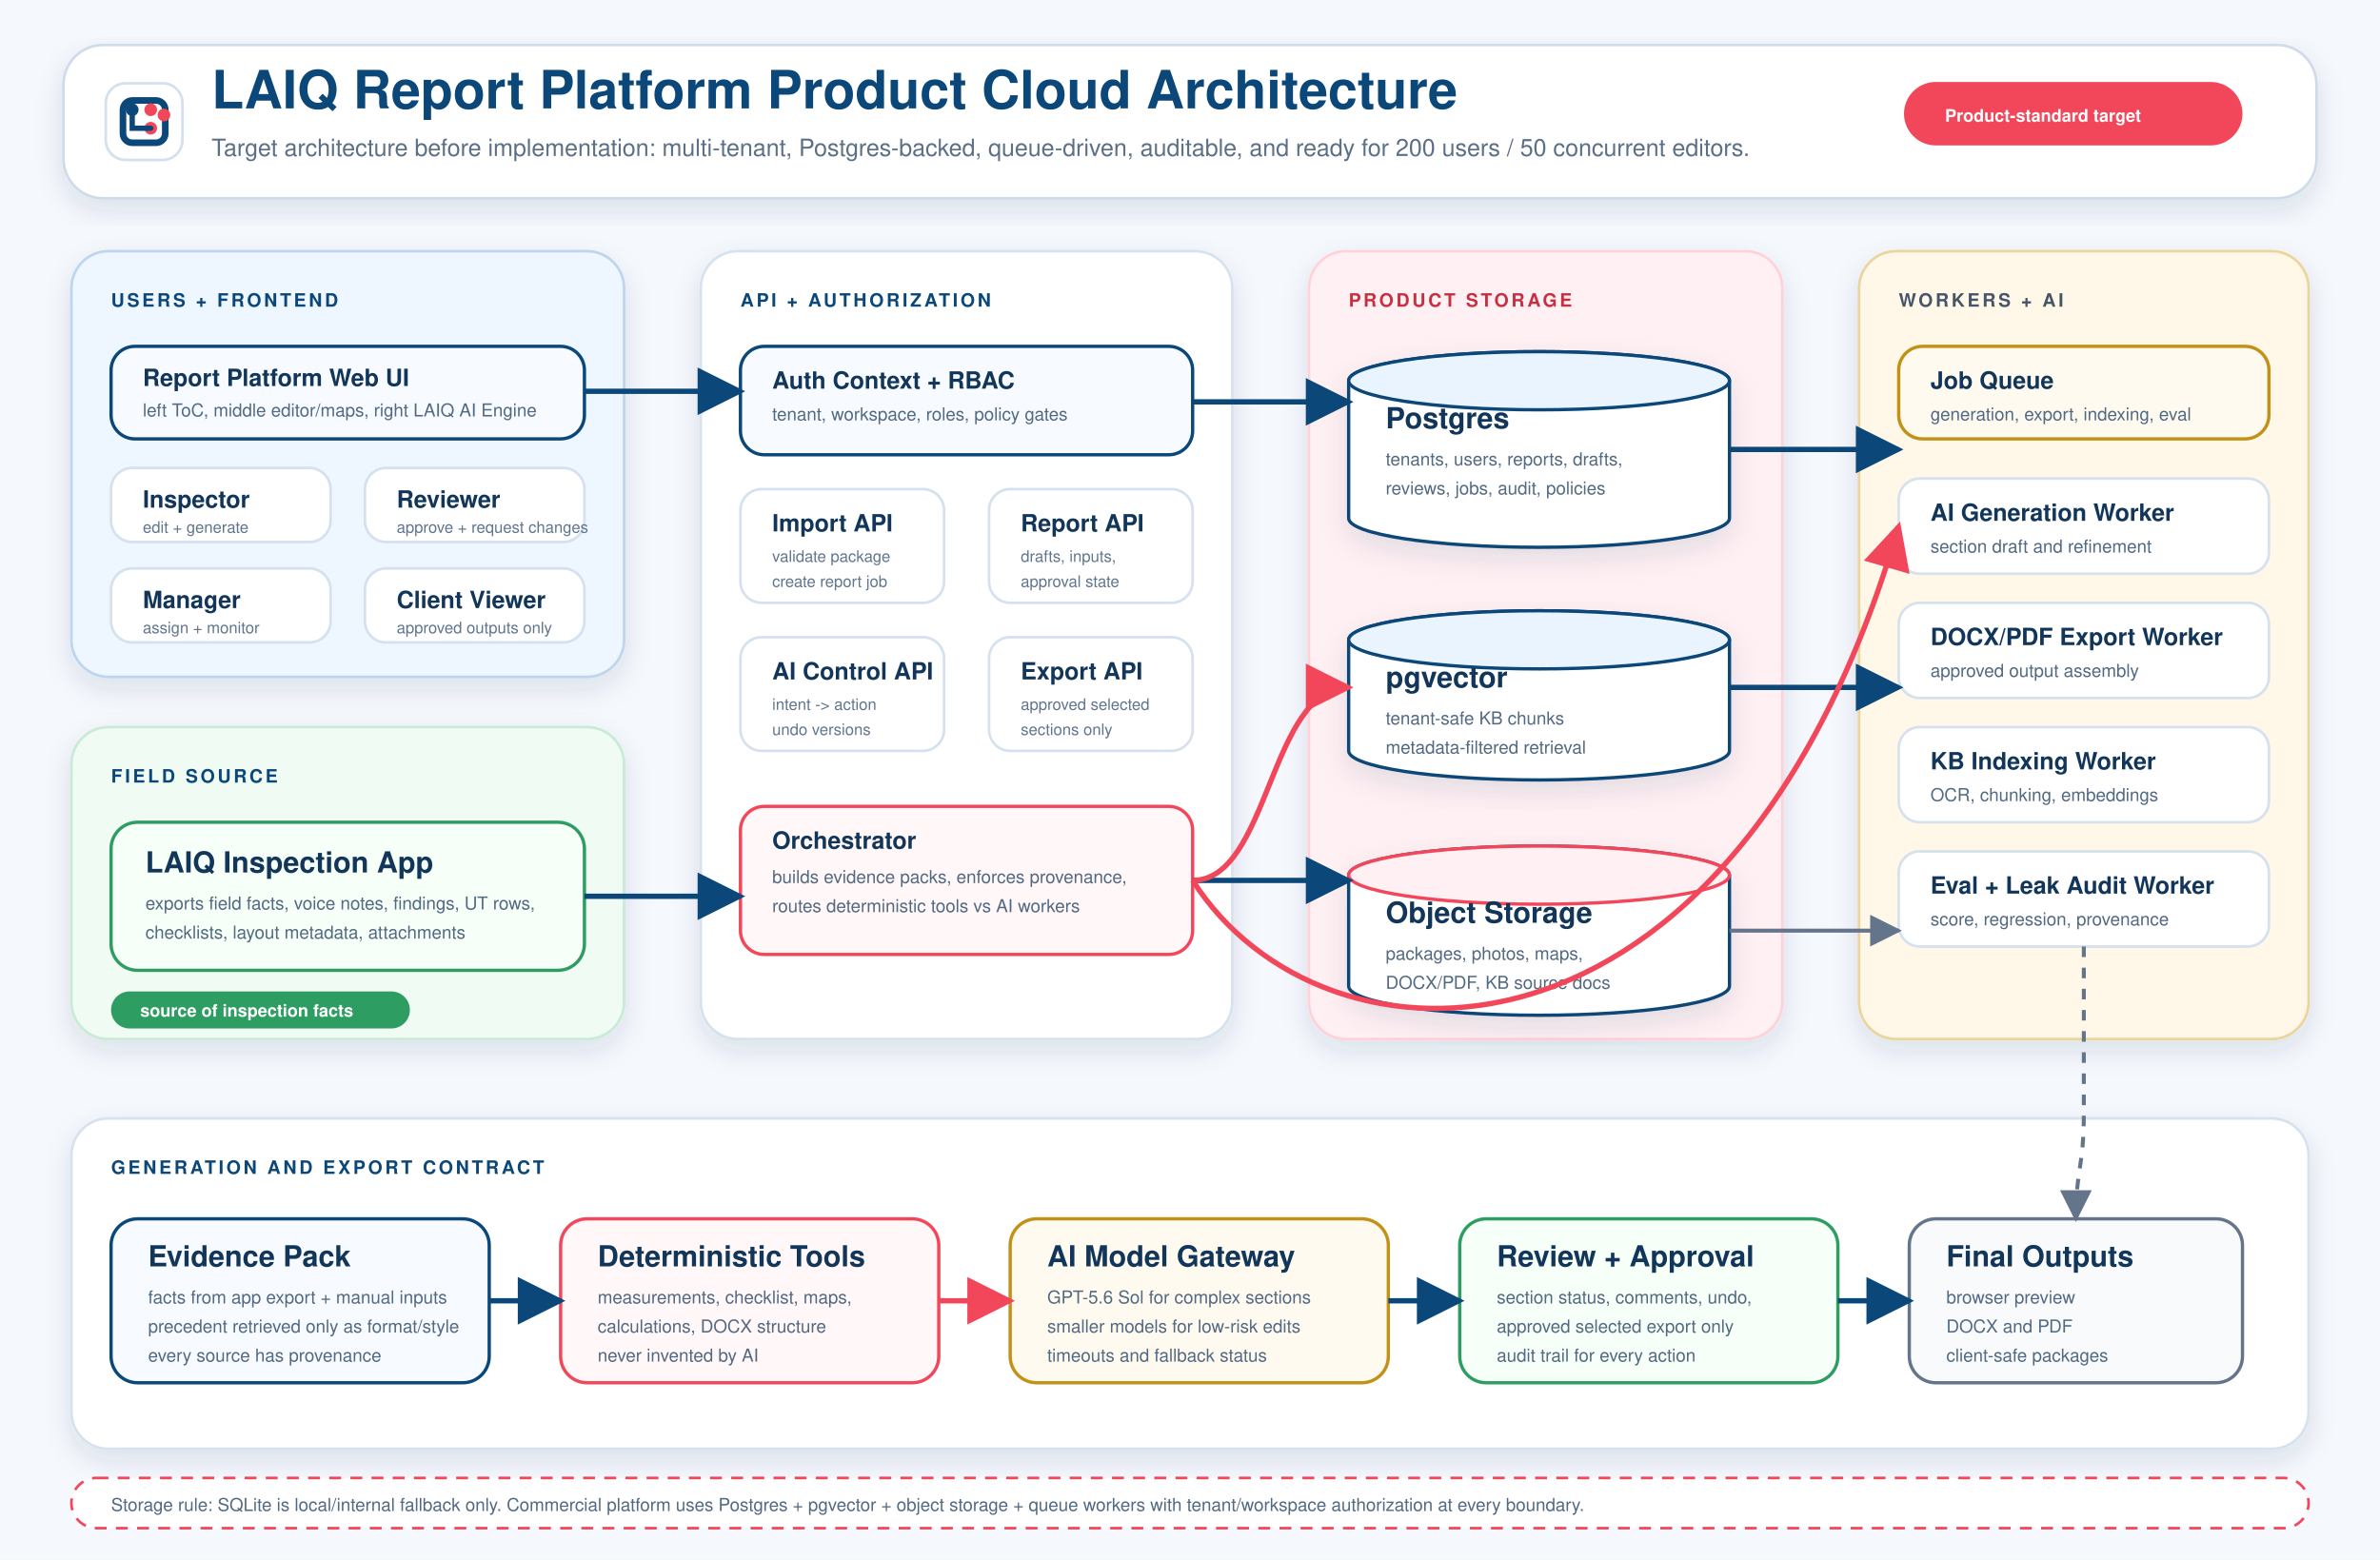
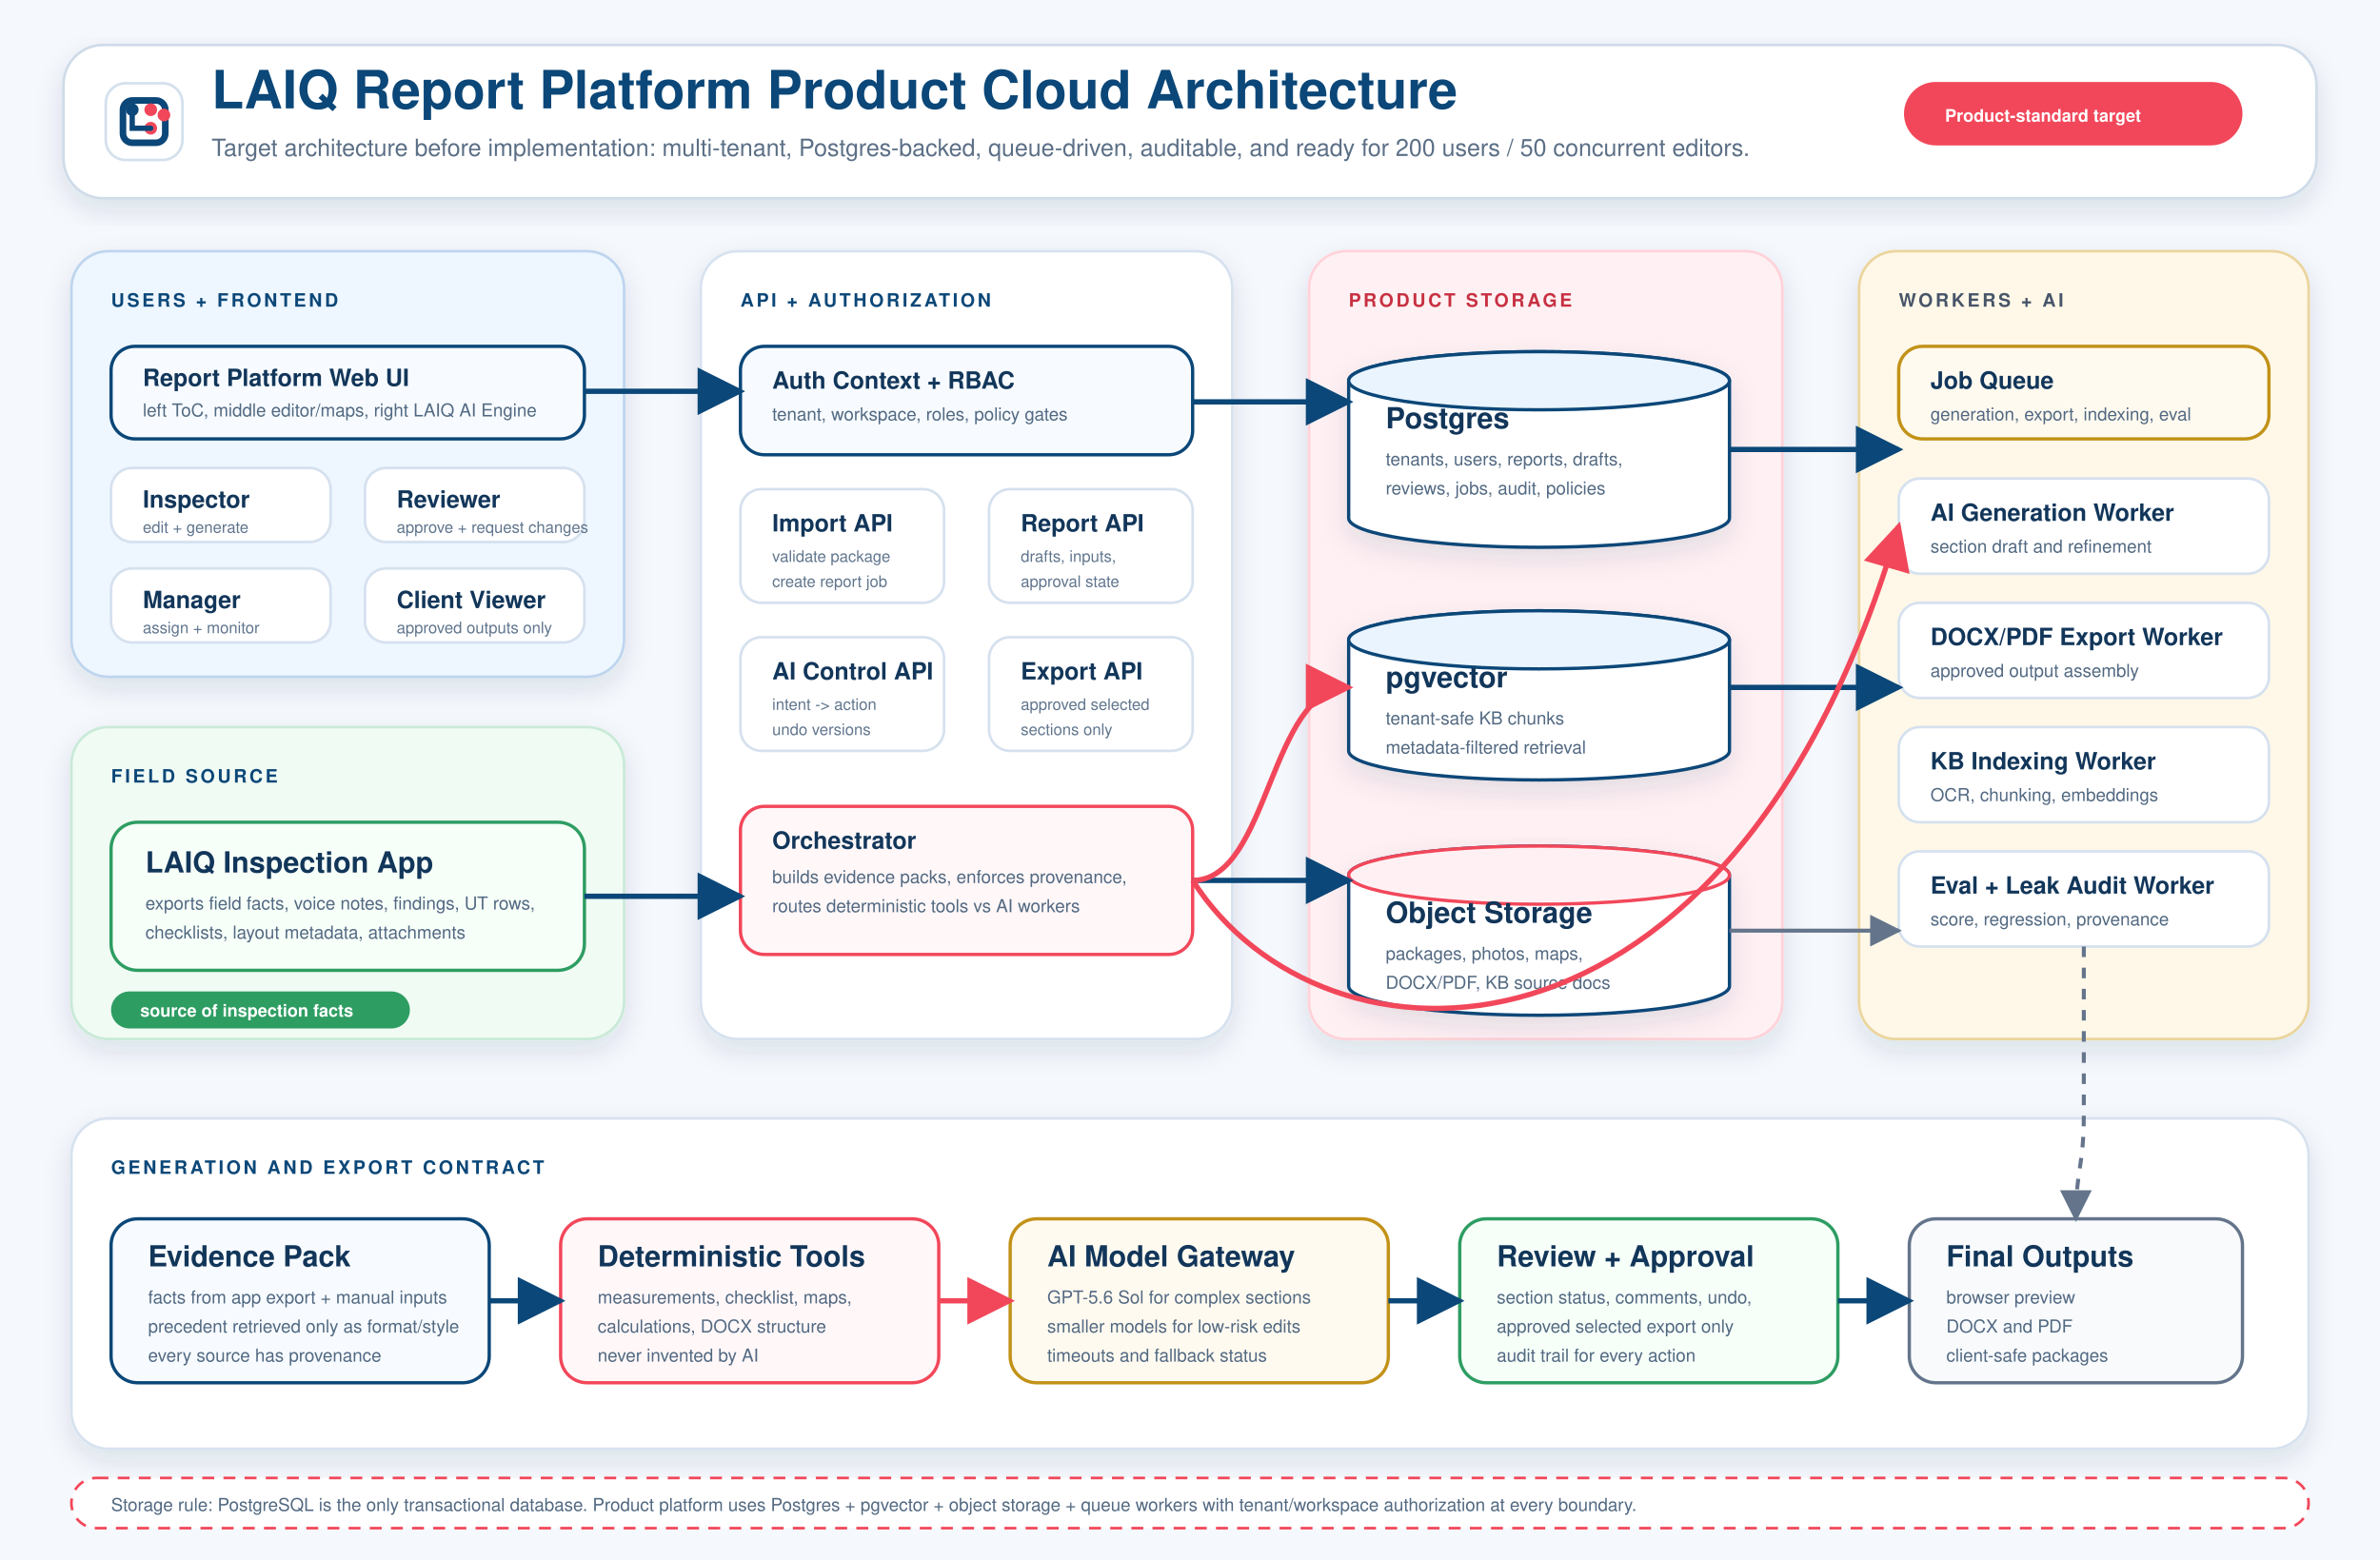
<svg xmlns="http://www.w3.org/2000/svg" width="1800" height="1180" viewBox="0 0 1800 1180" role="img" aria-labelledby="title desc">
  <defs>
    <filter id="shadow" x="-12%" y="-12%" width="124%" height="130%">
      <feDropShadow dx="0" dy="8" stdDeviation="10" flood-color="#0b2f54" flood-opacity="0.12" />
    </filter>
    <marker id="arrowBlue" viewBox="0 0 10 10" refX="9" refY="5" markerWidth="9" markerHeight="9" orient="auto">
      <path d="M 0 0 L 10 5 L 0 10 z" fill="#0b4778" />
    </marker>
    <marker id="arrowRed" viewBox="0 0 10 10" refX="9" refY="5" markerWidth="9" markerHeight="9" orient="auto">
      <path d="M 0 0 L 10 5 L 0 10 z" fill="#f2475a" />
    </marker>
    <marker id="arrowSlate" viewBox="0 0 10 10" refX="9" refY="5" markerWidth="8" markerHeight="8" orient="auto">
      <path d="M 0 0 L 10 5 L 0 10 z" fill="#64748b" />
    </marker>
    <style>
      .bg { fill: #f5f8fc; }
      .title { font-family: Avenir, Helvetica, Arial, sans-serif; font-size: 40px; font-weight: 800; fill: #0b4778; }
      .subtitle { font-family: Avenir, Helvetica, Arial, sans-serif; font-size: 18px; font-weight: 500; fill: #5b6f86; }
      .label { font-family: Avenir, Helvetica, Arial, sans-serif; font-size: 14px; font-weight: 800; letter-spacing: 2px; fill: #0b4778; }
      .label-red { fill: #c73042; }
      .label-slate { fill: #475569; }
      .box { fill: #ffffff; stroke: #cfdbe9; stroke-width: 2; filter: url(#shadow); }
      .box-soft { fill: #ffffff; stroke: #d6e1ef; stroke-width: 2; }
      .box-blue { fill: #f7fbff; stroke: #0b4778; stroke-width: 2.5; }
      .box-red { fill: #fff7f8; stroke: #f2475a; stroke-width: 2.5; }
      .box-green { fill: #f7fff9; stroke: #2e9d62; stroke-width: 2.5; }
      .box-gold { fill: #fffaf0; stroke: #c29218; stroke-width: 2.5; }
      .box-slate { fill: #f8fafc; stroke: #64748b; stroke-width: 2.5; }
      .lane { fill: #ffffff; stroke: #d7e2ef; stroke-width: 2; filter: url(#shadow); }
      .lane-blue { fill: #eef6ff; stroke: #bed5ee; }
      .lane-red { fill: #fff1f3; stroke: #ffd2d9; }
      .lane-green { fill: #f0fbf4; stroke: #c9ead7; }
      .lane-gold { fill: #fff8e8; stroke: #ead59d; }
      .box-title { font-family: Avenir, Helvetica, Arial, sans-serif; font-size: 18px; font-weight: 800; fill: #12365a; }
      .box-title-lg { font-family: Avenir, Helvetica, Arial, sans-serif; font-size: 22px; font-weight: 800; fill: #12365a; }
      .text { font-family: Avenir, Helvetica, Arial, sans-serif; font-size: 13.5px; font-weight: 500; fill: #526982; }
      .text-sm { font-family: Avenir, Helvetica, Arial, sans-serif; font-size: 12px; font-weight: 500; fill: #60758d; }
      .badge { fill: #0b4778; }
      .badge-red { fill: #f2475a; }
      .badge-green { fill: #2e9d62; }
      .white { font-family: Avenir, Helvetica, Arial, sans-serif; font-size: 13px; font-weight: 800; fill: #ffffff; }
      .line { fill: none; stroke: #0b4778; stroke-width: 4; marker-end: url(#arrowBlue); }
      .line-red { fill: none; stroke: #f2475a; stroke-width: 4; marker-end: url(#arrowRed); }
      .line-soft { fill: none; stroke: #64748b; stroke-width: 3; marker-end: url(#arrowSlate); }
      .line-dash { fill: none; stroke: #64748b; stroke-width: 3; stroke-dasharray: 8 8; marker-end: url(#arrowSlate); }
      .line-thin { fill: none; stroke: #94a3b8; stroke-width: 2; marker-end: url(#arrowSlate); }
      .db { fill: #ffffff; stroke: #0b4778; stroke-width: 2.5; filter: url(#shadow); }
      .db-top { fill: #eaf4ff; stroke: #0b4778; stroke-width: 2.5; }
      .object-top { fill: #fff1f3; stroke: #f2475a; stroke-width: 2.5; }
      .note { fill: #ffffff; stroke: #f2475a; stroke-width: 2; stroke-dasharray: 9 7; }
    </style>
  </defs>
  <rect class="bg" x="0" y="0" width="1800" height="1180" />
  <rect class="box" x="48" y="34" width="1704" height="116" rx="30" />
  <g transform="translate(80 63)">
    <rect x="0" y="0" width="58" height="58" rx="15" fill="#ffffff" stroke="#d4e0ee" stroke-width="2" />
    <rect x="13" y="13" width="32" height="32" rx="7" fill="none" stroke="#0b4778" stroke-width="5" />
    <circle cx="20" cy="20" r="4.8" fill="#0b4778" />
    <circle cx="34" cy="20" r="4.8" fill="#f2475a" />
    <circle cx="34" cy="34" r="4.8" fill="#f2475a" />
    <circle cx="44" cy="24" r="4.8" fill="#f2475a" />
    <path d="M20 20 L20 34 L34 34" fill="none" stroke="#0b4778" stroke-width="4" stroke-linecap="round" />
  </g>
  <text class="title" x="160" y="82">LAIQ Report Platform Product Cloud Architecture</text>
  <text class="subtitle" x="160" y="118">Target architecture before implementation: multi-tenant, Postgres-backed, queue-driven, auditable, and ready for 200 users / 50 concurrent editors.</text>
  <rect class="badge-red" x="1440" y="62" width="256" height="48" rx="24" />
  <text class="white" x="1471" y="92">Product-standard target</text>
  <rect class="lane lane-blue" x="54" y="190" width="418" height="322" rx="28" />
  <text class="label" x="84" y="232">USERS + FRONTEND</text>
  <rect class="box-blue" x="84" y="262" width="358" height="70" rx="18" />
  <text class="box-title" x="108" y="292">Report Platform Web UI</text>
  <text class="text" x="108" y="315">left ToC, middle editor/maps, right LAIQ AI Engine</text>
  <rect class="box-soft" x="84" y="354" width="166" height="56" rx="16" />
  <text class="box-title" x="108" y="384">Inspector</text>
  <text class="text-sm" x="108" y="403">edit + generate</text>
  <rect class="box-soft" x="276" y="354" width="166" height="56" rx="16" />
  <text class="box-title" x="300" y="384">Reviewer</text>
  <text class="text-sm" x="300" y="403">approve + request changes</text>
  <rect class="box-soft" x="84" y="430" width="166" height="56" rx="16" />
  <text class="box-title" x="108" y="460">Manager</text>
  <text class="text-sm" x="108" y="479">assign + monitor</text>
  <rect class="box-soft" x="276" y="430" width="166" height="56" rx="16" />
  <text class="box-title" x="300" y="460">Client Viewer</text>
  <text class="text-sm" x="300" y="479">approved outputs only</text>
  <rect class="lane lane-green" x="54" y="550" width="418" height="236" rx="28" />
  <text class="label" x="84" y="592">FIELD SOURCE</text>
  <rect class="box-green" x="84" y="622" width="358" height="112" rx="20" />
  <text class="box-title-lg" x="110" y="660">LAIQ Inspection App</text>
  <text class="text" x="110" y="688">exports field facts, voice notes, findings, UT rows,</text>
  <text class="text" x="110" y="710">checklists, layout metadata, attachments</text>
  <rect class="badge-green" x="84" y="750" width="226" height="28" rx="14" />
  <text class="white" x="106" y="769">source of inspection facts</text>
  <rect class="lane" x="530" y="190" width="402" height="596" rx="28" />
  <text class="label" x="560" y="232">API + AUTHORIZATION</text>
  <rect class="box-blue" x="560" y="262" width="342" height="82" rx="18" />
  <text class="box-title" x="584" y="294">Auth Context + RBAC</text>
  <text class="text" x="584" y="318">tenant, workspace, roles, policy gates</text>
  <rect class="box-soft" x="560" y="370" width="154" height="86" rx="16" />
  <text class="box-title" x="584" y="402">Import API</text>
  <text class="text-sm" x="584" y="425">validate package</text>
  <text class="text-sm" x="584" y="444">create report job</text>
  <rect class="box-soft" x="748" y="370" width="154" height="86" rx="16" />
  <text class="box-title" x="772" y="402">Report API</text>
  <text class="text-sm" x="772" y="425">drafts, inputs,</text>
  <text class="text-sm" x="772" y="444">approval state</text>
  <rect class="box-soft" x="560" y="482" width="154" height="86" rx="16" />
  <text class="box-title" x="584" y="514">AI Control API</text>
  <text class="text-sm" x="584" y="537">intent -&gt; action</text>
  <text class="text-sm" x="584" y="556">undo versions</text>
  <rect class="box-soft" x="748" y="482" width="154" height="86" rx="16" />
  <text class="box-title" x="772" y="514">Export API</text>
  <text class="text-sm" x="772" y="537">approved selected</text>
  <text class="text-sm" x="772" y="556">sections only</text>
  <rect class="box-red" x="560" y="610" width="342" height="112" rx="18" />
  <text class="box-title" x="584" y="642">Orchestrator</text>
  <text class="text" x="584" y="668">builds evidence packs, enforces provenance,</text>
  <text class="text" x="584" y="690">routes deterministic tools vs AI workers</text>
  <rect class="lane lane-red" x="990" y="190" width="358" height="596" rx="28" />
  <text class="label label-red" x="1020" y="232">PRODUCT STORAGE</text>
  <g transform="translate(1020 266)">
    <path class="db" d="M0 22 C0 10 64 0 144 0 C224 0 288 10 288 22 L288 126 C288 138 224 148 144 148 C64 148 0 138 0 126 Z" />
    <ellipse class="db-top" cx="144" cy="22" rx="144" ry="22" />
    <text class="box-title-lg" x="28" y="58">Postgres</text>
    <text class="text" x="28" y="86">tenants, users, reports, drafts,</text>
    <text class="text" x="28" y="108">reviews, jobs, audit, policies</text>
  </g>
  <g transform="translate(1020 462)">
    <path class="db" d="M0 22 C0 10 64 0 144 0 C224 0 288 10 288 22 L288 106 C288 118 224 128 144 128 C64 128 0 118 0 106 Z" />
    <ellipse class="db-top" cx="144" cy="22" rx="144" ry="22" />
    <text class="box-title-lg" x="28" y="58">pgvector</text>
    <text class="text" x="28" y="86">tenant-safe KB chunks</text>
    <text class="text" x="28" y="108">metadata-filtered retrieval</text>
  </g>
  <g transform="translate(1020 640)">
    <path class="db" d="M0 22 C0 10 64 0 144 0 C224 0 288 10 288 22 L288 106 C288 118 224 128 144 128 C64 128 0 118 0 106 Z" />
    <ellipse class="object-top" cx="144" cy="22" rx="144" ry="22" />
    <text class="box-title-lg" x="28" y="58">Object Storage</text>
    <text class="text" x="28" y="86">packages, photos, maps,</text>
    <text class="text" x="28" y="108">DOCX/PDF, KB source docs</text>
  </g>
  <rect class="lane lane-gold" x="1406" y="190" width="340" height="596" rx="28" />
  <text class="label label-slate" x="1436" y="232">WORKERS + AI</text>
  <rect class="box-gold" x="1436" y="262" width="280" height="70" rx="18" />
  <text class="box-title" x="1460" y="294">Job Queue</text>
  <text class="text" x="1460" y="318">generation, export, indexing, eval</text>
  <rect class="box-soft" x="1436" y="362" width="280" height="72" rx="16" />
  <text class="box-title" x="1460" y="394">AI Generation Worker</text>
  <text class="text" x="1460" y="418">section draft and refinement</text>
  <rect class="box-soft" x="1436" y="456" width="280" height="72" rx="16" />
  <text class="box-title" x="1460" y="488">DOCX/PDF Export Worker</text>
  <text class="text" x="1460" y="512">approved output assembly</text>
  <rect class="box-soft" x="1436" y="550" width="280" height="72" rx="16" />
  <text class="box-title" x="1460" y="582">KB Indexing Worker</text>
  <text class="text" x="1460" y="606">OCR, chunking, embeddings</text>
  <rect class="box-soft" x="1436" y="644" width="280" height="72" rx="16" />
  <text class="box-title" x="1460" y="676">Eval + Leak Audit Worker</text>
  <text class="text" x="1460" y="700">score, regression, provenance</text>
  <rect class="lane" x="54" y="846" width="1692" height="250" rx="28" />
  <text class="label" x="84" y="888">GENERATION AND EXPORT CONTRACT</text>
  <rect class="box-blue" x="84" y="922" width="286" height="124" rx="20" />
  <text class="box-title-lg" x="112" y="958">Evidence Pack</text>
  <text class="text" x="112" y="986">facts from app export + manual inputs</text>
  <text class="text" x="112" y="1008">precedent retrieved only as format/style</text>
  <text class="text" x="112" y="1030">every source has provenance</text>
  <rect class="box-red" x="424" y="922" width="286" height="124" rx="20" />
  <text class="box-title-lg" x="452" y="958">Deterministic Tools</text>
  <text class="text" x="452" y="986">measurements, checklist, maps,</text>
  <text class="text" x="452" y="1008">calculations, DOCX structure</text>
  <text class="text" x="452" y="1030">never invented by AI</text>
  <rect class="box-gold" x="764" y="922" width="286" height="124" rx="20" />
  <text class="box-title-lg" x="792" y="958">AI Model Gateway</text>
  <text class="text" x="792" y="986">GPT-5.6 Sol for complex sections</text>
  <text class="text" x="792" y="1008">smaller models for low-risk edits</text>
  <text class="text" x="792" y="1030">timeouts and fallback status</text>
  <rect class="box-green" x="1104" y="922" width="286" height="124" rx="20" />
  <text class="box-title-lg" x="1132" y="958">Review + Approval</text>
  <text class="text" x="1132" y="986">section status, comments, undo,</text>
  <text class="text" x="1132" y="1008">approved selected export only</text>
  <text class="text" x="1132" y="1030">audit trail for every action</text>
  <rect class="box-slate" x="1444" y="922" width="252" height="124" rx="20" />
  <text class="box-title-lg" x="1472" y="958">Final Outputs</text>
  <text class="text" x="1472" y="986">browser preview</text>
  <text class="text" x="1472" y="1008">DOCX and PDF</text>
  <text class="text" x="1472" y="1030">client-safe packages</text>
  <path class="line" d="M442 296 H560" />
  <path class="line" d="M442 678 H560" />
  <path class="line" d="M902 304 H1020" />
  <path class="line" d="M902 666 H1020" />
  <path class="line-red" d="M902 666 C960 666 960 520 1020 520" />
  <path class="line" d="M1308 340 H1436" />
  <path class="line" d="M1308 520 H1436" />
  <path class="line-soft" d="M1308 704 H1436" />
  <path class="line-red" d="M902 666 C1000 820 1310 830 1436 398" />
  <path class="line-dash" d="M1576 716 V842 C1576 884 1570 884 1570 922" />
  <path class="line" d="M370 984 H424" />
  <path class="line-red" d="M710 984 H764" />
  <path class="line" d="M1050 984 H1104" />
  <path class="line" d="M1390 984 H1444" />
  <rect class="note" x="54" y="1118" width="1692" height="38" rx="19" />
-   <text class="text" x="84" y="1143">Storage rule: SQLite is local/internal fallback only. Commercial platform uses Postgres + pgvector + object storage + queue workers with tenant/workspace authorization at every boundary.</text>
+   <text class="text" x="84" y="1143">Storage rule: PostgreSQL is the only transactional database. Product platform uses Postgres + pgvector + object storage + queue workers with tenant/workspace authorization at every boundary.</text>
</svg>
